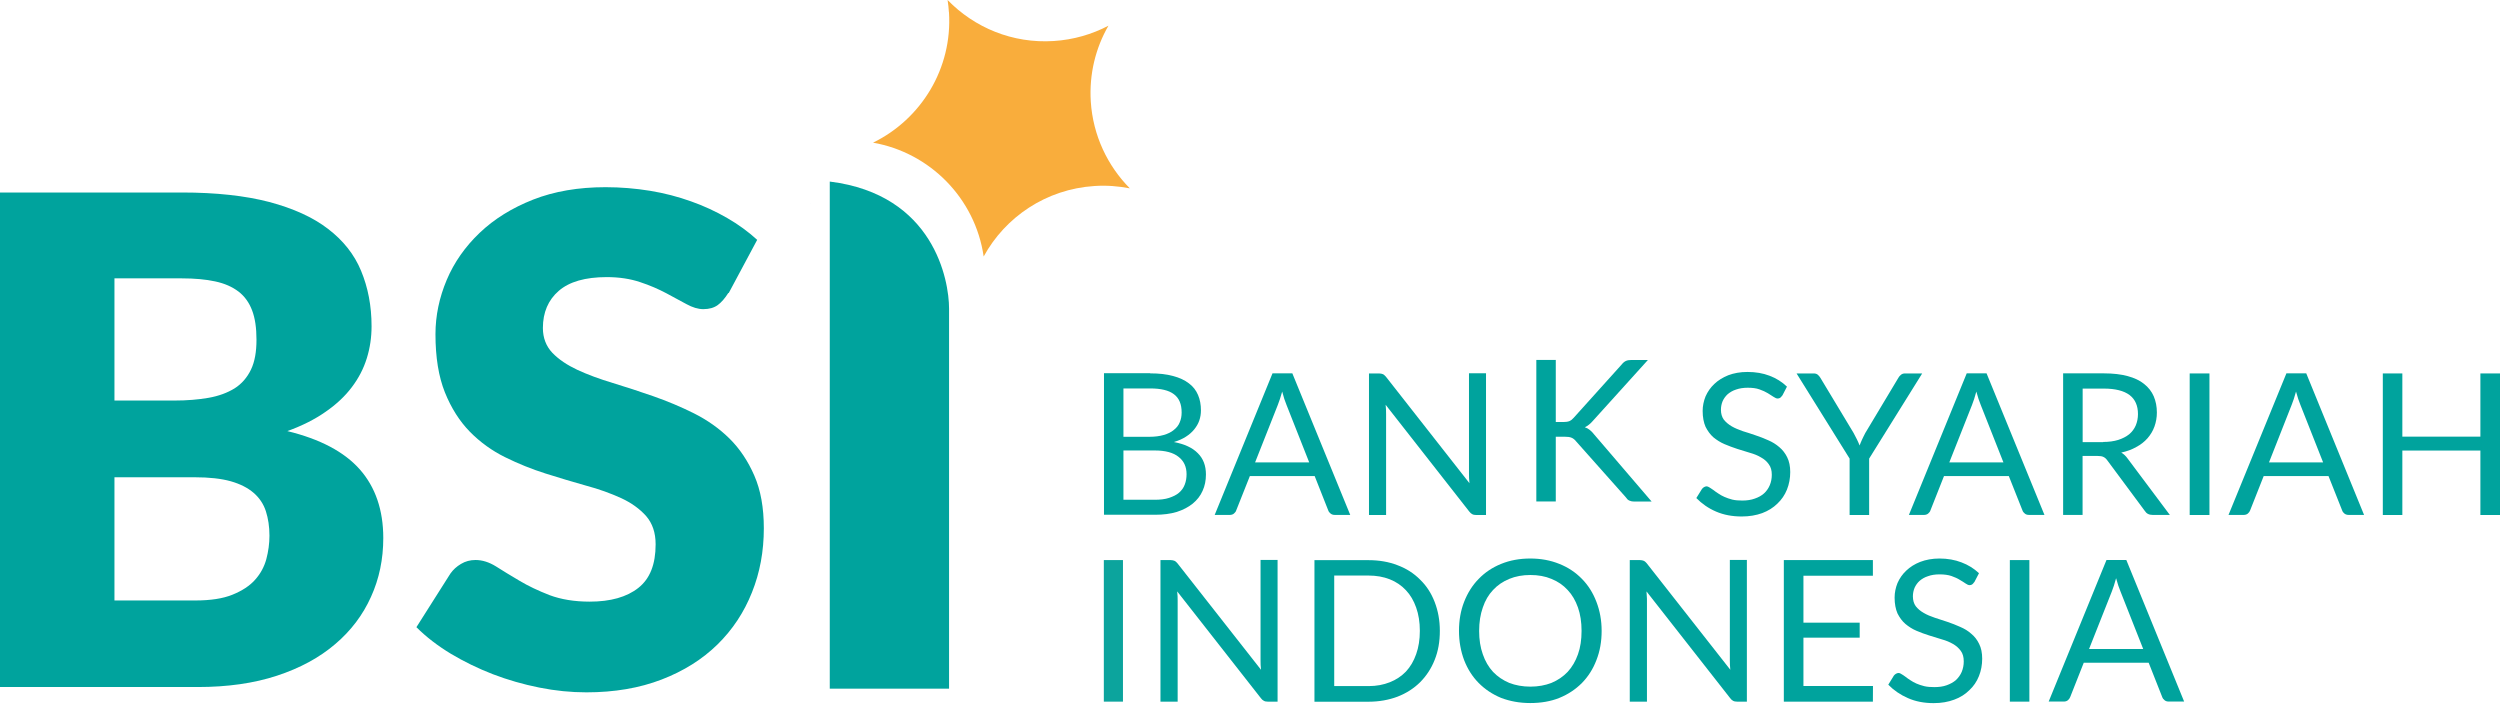
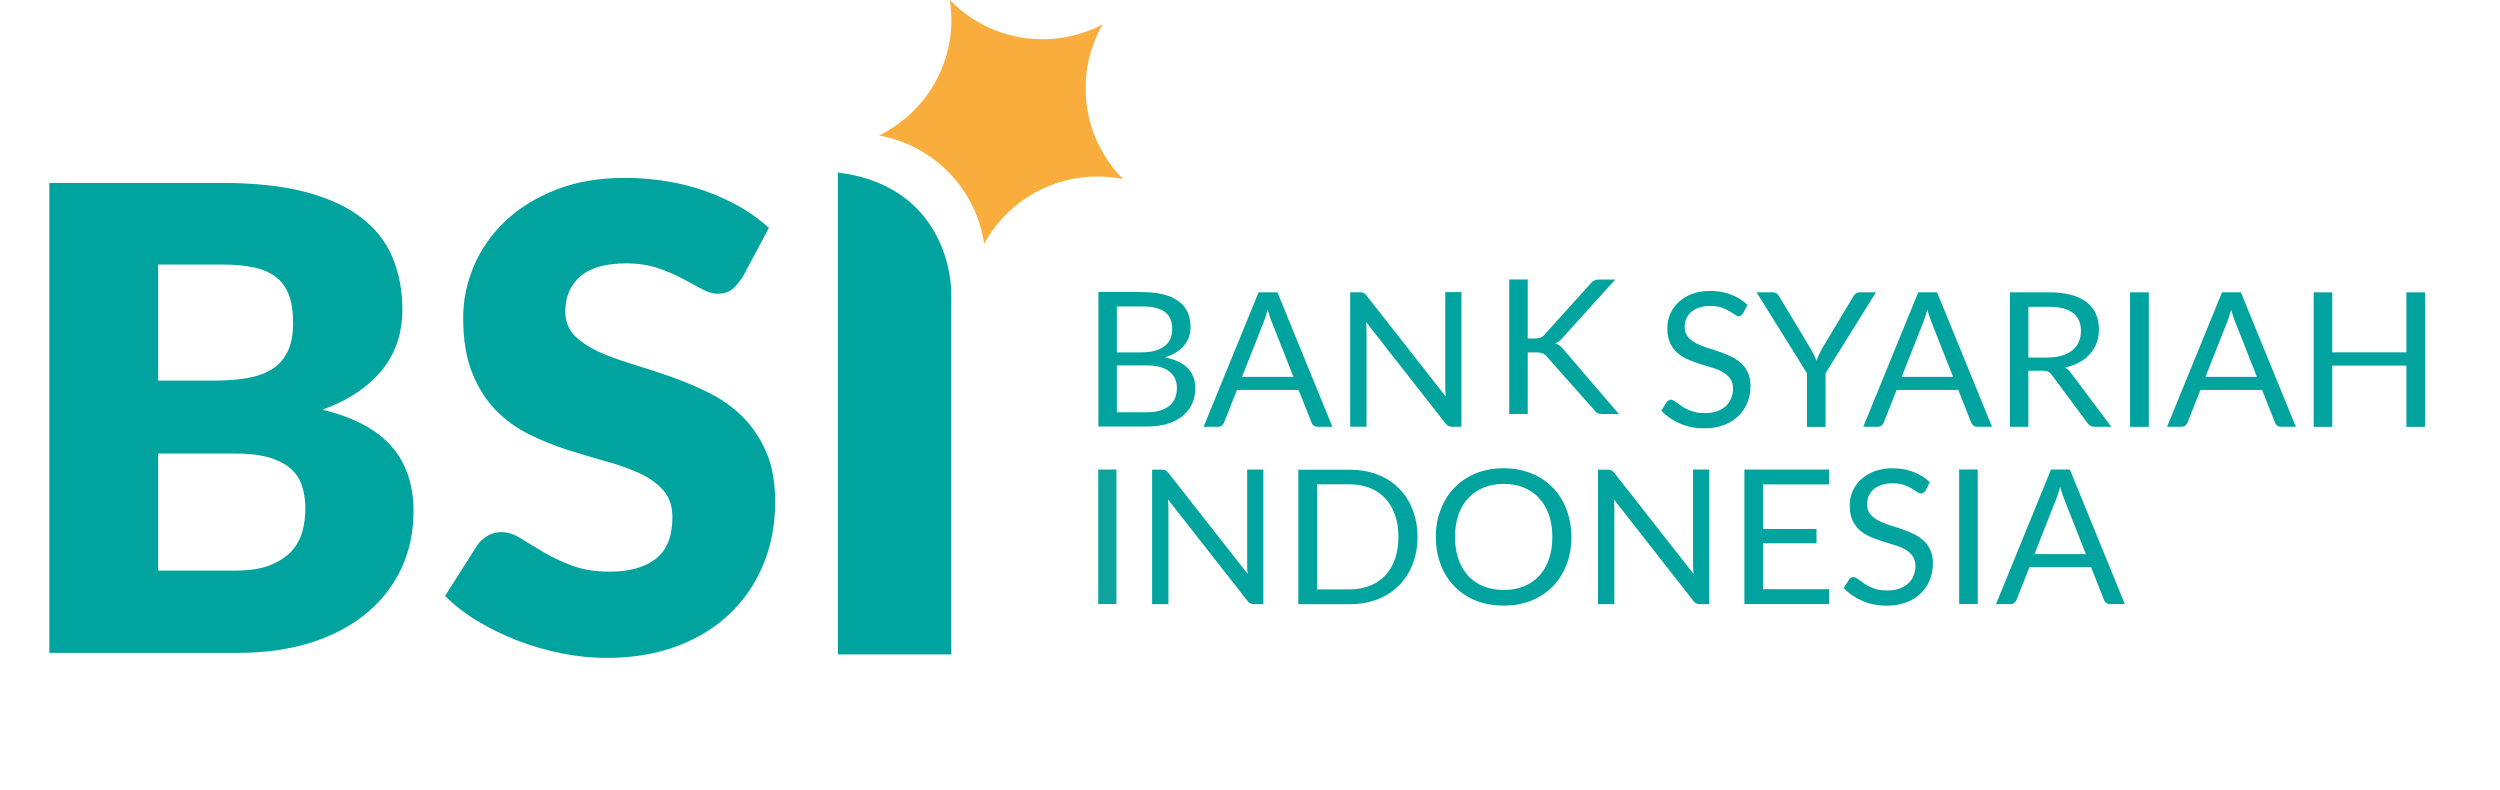
- <svg xmlns="http://www.w3.org/2000/svg" width="32" height="9" viewBox="0 0 32 9" fill="none">
-   <path d="M10.379 2.598H10.368V2.599C10.371 2.599 10.374 2.599 10.379 2.598Z" fill="#168F8C" />
-   <path d="M10.621 2.324V8.815H12.148V3.95C12.148 3.587 11.954 2.489 10.621 2.324Z" fill="#00A39D" />
-   <path d="M2.5 7.686C2.694 7.686 2.853 7.662 2.976 7.612C3.099 7.562 3.196 7.499 3.265 7.421C3.335 7.343 3.382 7.255 3.409 7.157C3.435 7.058 3.449 6.958 3.449 6.857C3.449 6.74 3.433 6.637 3.403 6.543C3.373 6.451 3.32 6.372 3.247 6.309C3.173 6.245 3.076 6.195 2.953 6.16C2.832 6.126 2.677 6.109 2.493 6.109H1.465V7.686H2.5ZM1.465 3.563V5.127H2.23C2.392 5.127 2.539 5.115 2.67 5.092C2.8 5.069 2.91 5.028 3.003 4.971C3.094 4.913 3.163 4.833 3.212 4.732C3.261 4.63 3.283 4.503 3.283 4.349C3.283 4.197 3.265 4.073 3.227 3.973C3.189 3.873 3.132 3.793 3.053 3.732C2.974 3.672 2.876 3.628 2.754 3.602C2.635 3.576 2.491 3.563 2.326 3.563H1.464H1.465ZM2.327 2.464C2.765 2.464 3.138 2.505 3.445 2.585C3.753 2.667 4.004 2.78 4.198 2.929C4.392 3.077 4.535 3.256 4.622 3.467C4.71 3.679 4.756 3.915 4.756 4.176C4.756 4.318 4.736 4.454 4.695 4.586C4.654 4.718 4.591 4.84 4.504 4.955C4.418 5.07 4.306 5.175 4.169 5.27C4.033 5.366 3.869 5.449 3.678 5.518C4.097 5.62 4.406 5.783 4.606 6.009C4.805 6.235 4.906 6.528 4.906 6.887C4.906 7.157 4.854 7.408 4.749 7.639C4.645 7.871 4.492 8.074 4.29 8.245C4.089 8.417 3.84 8.552 3.545 8.649C3.25 8.746 2.912 8.794 2.531 8.794H0V2.464H2.332H2.327Z" fill="#00A39D" />
-   <path d="M9.323 3.749C9.279 3.819 9.234 3.87 9.187 3.905C9.138 3.94 9.078 3.957 9.002 3.957C8.935 3.957 8.864 3.935 8.787 3.893C8.709 3.851 8.623 3.804 8.526 3.752C8.429 3.701 8.319 3.652 8.193 3.611C8.069 3.569 7.926 3.547 7.767 3.547C7.491 3.547 7.287 3.606 7.152 3.723C7.017 3.84 6.949 3.999 6.949 4.198C6.949 4.325 6.99 4.431 7.07 4.516C7.152 4.601 7.258 4.672 7.39 4.734C7.522 4.795 7.673 4.851 7.843 4.902C8.013 4.954 8.186 5.01 8.363 5.072C8.54 5.134 8.713 5.206 8.883 5.291C9.052 5.376 9.204 5.482 9.336 5.612C9.468 5.742 9.574 5.901 9.655 6.087C9.737 6.274 9.777 6.499 9.777 6.763C9.777 7.055 9.727 7.329 9.625 7.583C9.524 7.837 9.377 8.06 9.183 8.25C8.99 8.439 8.752 8.589 8.469 8.698C8.186 8.807 7.865 8.862 7.506 8.862C7.309 8.862 7.107 8.842 6.903 8.801C6.698 8.76 6.5 8.703 6.309 8.63C6.118 8.556 5.938 8.468 5.769 8.367C5.601 8.265 5.454 8.152 5.33 8.028L5.765 7.342C5.8 7.292 5.845 7.251 5.901 7.218C5.957 7.184 6.02 7.168 6.086 7.168C6.173 7.168 6.26 7.195 6.35 7.251C6.437 7.306 6.537 7.368 6.65 7.434C6.762 7.501 6.889 7.561 7.035 7.618C7.18 7.672 7.351 7.701 7.548 7.701C7.815 7.701 8.023 7.642 8.171 7.525C8.32 7.407 8.392 7.223 8.392 6.967C8.392 6.818 8.351 6.699 8.271 6.606C8.189 6.514 8.083 6.437 7.951 6.376C7.819 6.316 7.67 6.261 7.501 6.216C7.333 6.169 7.161 6.117 6.983 6.061C6.806 6.005 6.633 5.935 6.465 5.852C6.297 5.769 6.147 5.661 6.015 5.527C5.883 5.392 5.776 5.224 5.695 5.023C5.614 4.821 5.574 4.573 5.574 4.278C5.574 4.04 5.623 3.809 5.718 3.583C5.813 3.358 5.955 3.156 6.141 2.979C6.327 2.802 6.555 2.661 6.824 2.555C7.094 2.449 7.403 2.396 7.751 2.396C7.945 2.396 8.135 2.412 8.32 2.442C8.504 2.472 8.679 2.518 8.844 2.577C9.009 2.635 9.163 2.707 9.307 2.79C9.451 2.873 9.578 2.966 9.692 3.07L9.327 3.752L9.323 3.749Z" fill="#00A39D" />
-   <path d="M12.146 0.157C12.143 0.104 12.137 0.051 12.129 0C12.472 0.353 12.959 0.559 13.488 0.525C13.741 0.509 13.978 0.439 14.188 0.329C14.024 0.613 13.94 0.948 13.962 1.3C13.99 1.736 14.178 2.124 14.462 2.411C14.317 2.383 14.164 2.37 14.008 2.381C13.39 2.421 12.867 2.778 12.591 3.283C12.482 2.536 11.902 1.954 11.175 1.826C11.789 1.526 12.193 0.878 12.147 0.156L12.146 0.157Z" fill="#F9AD3C" />
-   <path d="M14.78 6.397C14.851 6.397 14.913 6.39 14.964 6.373C15.015 6.356 15.059 6.335 15.091 6.307C15.125 6.278 15.15 6.243 15.165 6.202C15.181 6.161 15.188 6.117 15.188 6.069C15.188 5.975 15.154 5.901 15.086 5.848C15.018 5.793 14.916 5.766 14.78 5.766H14.38V6.397H14.78ZM14.38 4.973V5.591H14.711C14.782 5.591 14.842 5.583 14.895 5.568C14.947 5.553 14.991 5.532 15.024 5.504C15.059 5.477 15.085 5.445 15.1 5.407C15.117 5.368 15.125 5.327 15.125 5.28C15.125 5.173 15.093 5.096 15.026 5.046C14.961 4.996 14.859 4.972 14.722 4.972H14.38V4.973H14.38ZM14.721 4.779C14.836 4.779 14.933 4.79 15.015 4.813C15.097 4.834 15.165 4.866 15.218 4.907C15.272 4.947 15.31 4.997 15.335 5.056C15.36 5.114 15.372 5.18 15.372 5.253C15.372 5.298 15.365 5.341 15.351 5.382C15.337 5.423 15.315 5.46 15.287 5.495C15.259 5.53 15.222 5.563 15.179 5.59C15.136 5.618 15.085 5.64 15.026 5.658C15.162 5.684 15.264 5.731 15.332 5.801C15.402 5.87 15.436 5.961 15.436 6.073C15.436 6.15 15.422 6.22 15.393 6.283C15.365 6.347 15.322 6.401 15.266 6.447C15.21 6.492 15.142 6.527 15.062 6.553C14.981 6.577 14.889 6.589 14.785 6.589H14.131V4.777H14.722V4.779H14.721Z" fill="#00A39D" />
-   <path d="M16.758 5.919L16.467 5.182C16.458 5.161 16.45 5.135 16.439 5.106C16.43 5.077 16.421 5.045 16.412 5.012C16.393 5.08 16.374 5.138 16.356 5.183L16.065 5.919H16.756H16.758ZM17.279 6.591H17.086C17.063 6.591 17.046 6.585 17.032 6.574C17.018 6.563 17.007 6.55 17.001 6.532L16.828 6.094H15.998L15.824 6.532C15.82 6.547 15.809 6.561 15.795 6.573C15.781 6.585 15.763 6.591 15.741 6.591H15.548L16.288 4.779H16.542L17.283 6.591H17.279V6.591Z" fill="#00A39D" />
-   <path d="M19.021 4.78V6.592H18.895C18.875 6.592 18.858 6.589 18.844 6.581C18.832 6.575 18.818 6.563 18.806 6.547L17.736 5.181C17.737 5.202 17.739 5.223 17.741 5.243C17.742 5.263 17.742 5.283 17.742 5.301V6.592H17.523V4.78H17.652C17.663 4.78 17.672 4.782 17.68 4.783C17.688 4.785 17.694 4.786 17.7 4.789C17.707 4.792 17.713 4.795 17.719 4.801C17.725 4.806 17.731 4.813 17.739 4.821L18.809 6.185C18.807 6.162 18.806 6.142 18.804 6.121C18.803 6.1 18.803 6.08 18.803 6.062V4.778H19.022L19.021 4.78Z" fill="#00A39D" />
-   <path d="M19.916 5.402H20.01C20.042 5.402 20.069 5.398 20.089 5.39C20.109 5.381 20.127 5.367 20.143 5.348L20.758 4.665C20.775 4.643 20.794 4.628 20.812 4.62C20.831 4.611 20.854 4.608 20.881 4.608H21.093L20.388 5.388C20.371 5.407 20.354 5.425 20.337 5.437C20.322 5.449 20.305 5.46 20.286 5.469C20.31 5.477 20.331 5.488 20.35 5.504C20.368 5.518 20.387 5.537 20.405 5.561L21.141 6.42H20.925C20.908 6.42 20.894 6.418 20.881 6.416C20.871 6.413 20.86 6.41 20.852 6.406C20.843 6.401 20.835 6.395 20.829 6.389C20.823 6.383 20.817 6.375 20.811 6.366L20.172 5.647C20.155 5.626 20.136 5.611 20.116 5.603C20.096 5.594 20.067 5.59 20.027 5.59H19.914V6.419H19.665V4.607H19.914V5.402H19.916Z" fill="#00A39D" />
-   <path d="M22.812 5.063C22.804 5.075 22.795 5.086 22.786 5.092C22.776 5.098 22.766 5.101 22.753 5.101C22.739 5.101 22.721 5.093 22.702 5.08C22.682 5.066 22.657 5.05 22.628 5.033C22.599 5.015 22.563 4.999 22.521 4.984C22.48 4.969 22.43 4.963 22.37 4.963C22.314 4.963 22.265 4.971 22.222 4.986C22.18 4.999 22.144 5.021 22.115 5.045C22.087 5.071 22.066 5.099 22.05 5.134C22.036 5.168 22.028 5.204 22.028 5.245C22.028 5.295 22.04 5.337 22.065 5.372C22.092 5.405 22.124 5.432 22.166 5.457C22.207 5.481 22.255 5.5 22.308 5.519C22.362 5.535 22.416 5.553 22.471 5.572C22.526 5.59 22.58 5.611 22.633 5.635C22.687 5.658 22.733 5.687 22.775 5.723C22.817 5.758 22.851 5.802 22.876 5.853C22.902 5.905 22.915 5.968 22.915 6.042C22.915 6.121 22.901 6.197 22.873 6.267C22.845 6.336 22.805 6.395 22.75 6.447C22.698 6.498 22.633 6.539 22.556 6.568C22.478 6.596 22.392 6.611 22.293 6.611C22.172 6.611 22.062 6.59 21.965 6.548C21.867 6.506 21.782 6.446 21.713 6.375L21.785 6.259C21.792 6.25 21.801 6.242 21.81 6.236C21.821 6.23 21.832 6.225 21.844 6.225C21.855 6.225 21.867 6.23 21.881 6.239C21.895 6.248 21.912 6.258 21.931 6.272C21.949 6.286 21.969 6.301 21.993 6.316C22.016 6.333 22.042 6.346 22.072 6.36C22.101 6.374 22.135 6.384 22.174 6.395C22.212 6.404 22.254 6.407 22.302 6.407C22.361 6.407 22.415 6.399 22.461 6.382C22.508 6.366 22.546 6.345 22.579 6.316C22.611 6.287 22.636 6.251 22.653 6.211C22.67 6.171 22.679 6.125 22.679 6.077C22.679 6.022 22.667 5.977 22.64 5.942C22.616 5.907 22.582 5.877 22.541 5.855C22.5 5.83 22.453 5.811 22.399 5.796C22.345 5.779 22.291 5.762 22.237 5.746C22.181 5.727 22.127 5.708 22.074 5.685C22.02 5.662 21.974 5.632 21.932 5.598C21.89 5.561 21.858 5.516 21.831 5.463C21.807 5.408 21.794 5.34 21.794 5.26C21.794 5.196 21.807 5.134 21.831 5.074C21.858 5.013 21.895 4.96 21.943 4.915C21.992 4.868 22.051 4.832 22.122 4.803C22.193 4.776 22.275 4.761 22.368 4.761C22.472 4.761 22.566 4.777 22.649 4.809C22.735 4.841 22.81 4.888 22.873 4.949L22.813 5.065L22.812 5.063Z" fill="#00A39D" />
-   <path d="M23.925 5.87V6.592H23.675V5.87L22.996 4.78H23.216C23.237 4.78 23.256 4.786 23.268 4.797C23.28 4.808 23.293 4.821 23.302 4.838L23.726 5.542C23.741 5.572 23.755 5.599 23.769 5.625C23.781 5.651 23.794 5.677 23.803 5.702C23.812 5.677 23.823 5.651 23.835 5.625C23.848 5.599 23.86 5.571 23.876 5.542L24.298 4.838C24.305 4.824 24.316 4.811 24.33 4.799C24.344 4.787 24.361 4.78 24.383 4.78H24.604L23.925 5.87Z" fill="#00A39D" />
-   <path d="M25.644 5.919L25.353 5.182C25.344 5.161 25.336 5.135 25.325 5.106C25.316 5.077 25.307 5.045 25.297 5.012C25.279 5.08 25.26 5.138 25.242 5.183L24.951 5.919H25.642H25.644ZM26.165 6.591H25.972C25.948 6.591 25.931 6.585 25.918 6.574C25.904 6.563 25.893 6.55 25.887 6.532L25.713 6.094H24.883L24.71 6.532C24.706 6.547 24.695 6.561 24.681 6.573C24.667 6.585 24.648 6.591 24.627 6.591H24.434L25.174 4.779H25.428L26.169 6.591H26.165V6.591Z" fill="#00A39D" />
-   <path d="M26.922 5.657C26.994 5.657 27.058 5.648 27.113 5.631C27.169 5.613 27.215 5.589 27.253 5.559C27.291 5.527 27.319 5.489 27.338 5.445C27.356 5.401 27.366 5.353 27.366 5.3C27.366 5.192 27.33 5.111 27.258 5.056C27.185 5.002 27.076 4.974 26.931 4.974H26.658V5.659H26.921L26.922 5.657ZM27.777 6.591H27.554C27.507 6.591 27.475 6.574 27.453 6.539L26.973 5.892C26.959 5.872 26.942 5.857 26.924 5.849C26.907 5.84 26.883 5.836 26.847 5.836H26.657V6.591H26.408V4.779H26.931C27.048 4.779 27.149 4.791 27.234 4.814C27.319 4.837 27.39 4.87 27.444 4.914C27.5 4.958 27.541 5.011 27.568 5.073C27.594 5.135 27.608 5.203 27.608 5.28C27.608 5.344 27.597 5.404 27.577 5.46C27.557 5.516 27.526 5.566 27.488 5.61C27.449 5.654 27.401 5.692 27.344 5.722C27.288 5.754 27.225 5.777 27.152 5.793C27.184 5.812 27.211 5.837 27.234 5.87L27.773 6.59L27.777 6.591Z" fill="#00A39D" />
-   <path d="M28.281 6.592H28.028V4.78H28.281V6.592Z" fill="#00A39D" />
-   <path d="M29.736 5.919L29.445 5.182C29.436 5.161 29.428 5.135 29.417 5.106C29.408 5.077 29.398 5.045 29.389 5.012C29.37 5.08 29.352 5.138 29.333 5.183L29.043 5.919H29.734H29.736ZM30.257 6.591H30.063C30.042 6.591 30.023 6.585 30.009 6.574C29.995 6.563 29.985 6.55 29.979 6.532L29.805 6.094H28.975L28.802 6.532C28.797 6.547 28.787 6.561 28.773 6.573C28.759 6.585 28.74 6.591 28.719 6.591H28.525L29.266 4.779H29.52L30.26 6.591H30.257V6.591Z" fill="#00A39D" />
-   <path d="M32 4.78V6.592H31.749V5.767H30.75V6.592H30.5V4.78H30.75V5.589H31.749V4.78H32Z" fill="#00A39D" />
-   <path d="M14.374 8.981H14.129V7.169H14.374V8.981Z" fill="#0CA49D" />
-   <path d="M16.353 7.169V8.981H16.227C16.207 8.981 16.19 8.978 16.177 8.97C16.164 8.964 16.15 8.952 16.138 8.935L15.068 7.57C15.069 7.591 15.071 7.612 15.073 7.632C15.074 7.652 15.074 7.671 15.074 7.689V8.981H14.854V7.169H14.984C14.995 7.169 15.004 7.17 15.012 7.172C15.02 7.174 15.026 7.175 15.032 7.178C15.039 7.181 15.045 7.184 15.051 7.19C15.057 7.194 15.063 7.202 15.071 7.21L16.141 8.573C16.139 8.552 16.138 8.531 16.136 8.51C16.135 8.489 16.135 8.469 16.135 8.451V7.167H16.354L16.353 7.169Z" fill="#00A39D" />
-   <path d="M18.43 8.075C18.43 8.212 18.409 8.334 18.364 8.446C18.32 8.558 18.257 8.652 18.178 8.732C18.098 8.811 18.002 8.873 17.889 8.917C17.778 8.959 17.652 8.982 17.517 8.982H16.825V7.17H17.517C17.652 7.17 17.776 7.191 17.889 7.235C18.002 7.277 18.098 7.339 18.178 7.42C18.259 7.498 18.321 7.594 18.364 7.706C18.407 7.818 18.43 7.94 18.43 8.076V8.075ZM18.174 8.075C18.174 7.963 18.158 7.865 18.127 7.777C18.096 7.689 18.053 7.615 17.996 7.555C17.939 7.494 17.87 7.447 17.789 7.415C17.708 7.383 17.617 7.367 17.518 7.367H17.078V8.782H17.518C17.619 8.782 17.708 8.765 17.789 8.733C17.869 8.702 17.939 8.655 17.996 8.596C18.053 8.535 18.096 8.461 18.127 8.373C18.158 8.286 18.174 8.186 18.174 8.075Z" fill="#00A39D" />
-   <path d="M20.501 8.076C20.501 8.212 20.479 8.336 20.434 8.45C20.391 8.563 20.329 8.66 20.249 8.742C20.168 8.823 20.073 8.887 19.96 8.933C19.849 8.978 19.723 8.999 19.587 8.999C19.451 8.999 19.327 8.976 19.214 8.933C19.103 8.887 19.007 8.823 18.927 8.742C18.846 8.66 18.785 8.563 18.741 8.45C18.698 8.336 18.675 8.21 18.675 8.076C18.675 7.939 18.697 7.815 18.741 7.703C18.785 7.59 18.847 7.491 18.927 7.41C19.007 7.327 19.103 7.263 19.214 7.218C19.326 7.172 19.451 7.149 19.587 7.149C19.723 7.149 19.847 7.172 19.96 7.218C20.073 7.263 20.168 7.327 20.249 7.41C20.329 7.491 20.391 7.59 20.434 7.703C20.478 7.817 20.501 7.941 20.501 8.076ZM20.244 8.076C20.244 7.964 20.229 7.865 20.198 7.776C20.167 7.688 20.123 7.612 20.066 7.552C20.009 7.49 19.941 7.443 19.859 7.41C19.779 7.376 19.688 7.36 19.589 7.36C19.49 7.36 19.4 7.376 19.318 7.41C19.238 7.443 19.168 7.49 19.111 7.552C19.054 7.612 19.01 7.686 18.98 7.776C18.949 7.864 18.933 7.963 18.933 8.076C18.933 8.186 18.948 8.286 18.98 8.375C19.01 8.463 19.054 8.538 19.111 8.6C19.168 8.66 19.238 8.707 19.318 8.741C19.398 8.772 19.49 8.789 19.589 8.789C19.689 8.789 19.779 8.772 19.859 8.741C19.94 8.707 20.009 8.66 20.066 8.6C20.123 8.538 20.167 8.463 20.198 8.375C20.229 8.288 20.244 8.188 20.244 8.076Z" fill="#00A39D" />
-   <path d="M22.36 7.169V8.981H22.234C22.214 8.981 22.197 8.978 22.183 8.97C22.171 8.964 22.157 8.952 22.145 8.935L21.075 7.57C21.076 7.591 21.078 7.612 21.079 7.632C21.081 7.652 21.081 7.671 21.081 7.689V8.981H20.861V7.169H20.991C21.002 7.169 21.011 7.17 21.019 7.172C21.027 7.174 21.033 7.175 21.039 7.178C21.045 7.181 21.052 7.184 21.058 7.19C21.064 7.194 21.07 7.202 21.078 7.21L22.148 8.573C22.146 8.552 22.145 8.531 22.143 8.51C22.142 8.489 22.142 8.469 22.142 8.451V7.167H22.361L22.36 7.169Z" fill="#00A39D" />
-   <path d="M23.974 8.781L23.973 8.981H22.833V7.169H23.973V7.369H23.084V7.97H23.804V8.162H23.084V8.781H23.974Z" fill="#00A39D" />
-   <path d="M25.269 7.452C25.261 7.464 25.252 7.475 25.243 7.481C25.233 7.487 25.223 7.49 25.21 7.49C25.197 7.49 25.178 7.482 25.16 7.469C25.139 7.455 25.114 7.438 25.085 7.422C25.056 7.403 25.02 7.388 24.979 7.373C24.937 7.359 24.887 7.352 24.827 7.352C24.771 7.352 24.722 7.359 24.679 7.375C24.637 7.388 24.601 7.409 24.572 7.434C24.544 7.459 24.523 7.488 24.507 7.523C24.493 7.556 24.485 7.594 24.485 7.633C24.485 7.683 24.497 7.726 24.522 7.76C24.549 7.794 24.581 7.821 24.623 7.845C24.665 7.87 24.712 7.889 24.765 7.907C24.819 7.924 24.873 7.942 24.927 7.96C24.983 7.979 25.037 8 25.09 8.024C25.144 8.047 25.191 8.075 25.232 8.112C25.274 8.146 25.308 8.19 25.333 8.242C25.359 8.293 25.372 8.357 25.372 8.431C25.372 8.51 25.358 8.586 25.33 8.655C25.302 8.725 25.262 8.784 25.207 8.835C25.155 8.887 25.09 8.928 25.013 8.956C24.935 8.985 24.849 9 24.75 9C24.629 9 24.519 8.979 24.422 8.936C24.325 8.894 24.239 8.835 24.17 8.764L24.242 8.647C24.249 8.638 24.258 8.631 24.267 8.625C24.278 8.619 24.289 8.614 24.301 8.614C24.312 8.614 24.325 8.618 24.338 8.628C24.354 8.637 24.369 8.647 24.388 8.661C24.406 8.675 24.426 8.69 24.45 8.705C24.473 8.721 24.499 8.735 24.529 8.749C24.558 8.762 24.592 8.773 24.631 8.783C24.669 8.792 24.711 8.795 24.759 8.795C24.818 8.795 24.872 8.788 24.918 8.771C24.965 8.754 25.003 8.733 25.036 8.705C25.068 8.674 25.093 8.64 25.11 8.6C25.127 8.559 25.136 8.514 25.136 8.466C25.136 8.411 25.124 8.366 25.098 8.331C25.073 8.296 25.039 8.266 24.999 8.243C24.957 8.219 24.911 8.199 24.856 8.184C24.802 8.168 24.748 8.151 24.694 8.134C24.638 8.116 24.584 8.097 24.531 8.074C24.477 8.051 24.431 8.021 24.389 7.986C24.347 7.95 24.315 7.905 24.288 7.852C24.264 7.797 24.251 7.729 24.251 7.649C24.251 7.585 24.264 7.523 24.288 7.463C24.315 7.402 24.352 7.349 24.4 7.304C24.449 7.257 24.508 7.22 24.579 7.192C24.65 7.165 24.732 7.149 24.825 7.149C24.929 7.149 25.023 7.166 25.106 7.198C25.192 7.23 25.267 7.277 25.331 7.337L25.27 7.454L25.269 7.452Z" fill="#00A39D" />
-   <path d="M25.976 8.981H25.726V7.169H25.976V8.981Z" fill="#00A39D" />
-   <path d="M27.433 8.307L27.142 7.57C27.133 7.548 27.125 7.523 27.114 7.495C27.105 7.466 27.096 7.434 27.086 7.401C27.068 7.469 27.049 7.526 27.031 7.572L26.74 8.307H27.431H27.433ZM27.954 8.98H27.761C27.737 8.98 27.72 8.974 27.707 8.963C27.693 8.952 27.682 8.939 27.676 8.921L27.503 8.483H26.672L26.499 8.921C26.494 8.936 26.484 8.949 26.47 8.962C26.456 8.974 26.438 8.98 26.416 8.98H26.223L26.963 7.168H27.217L27.957 8.98H27.954V8.98Z" fill="#00A39D" />
+ <svg xmlns="http://www.w3.org/2000/svg" width="76" height="24" viewBox="0 0 76 24" fill="none">
+   <path d="M24.924 5.86H24.9V5.864C24.907 5.864 24.914 5.864 24.924 5.86Z" fill="#168F8C" />
+   <path d="M25.471 5.244V19.893H28.918V8.913C28.918 8.094 28.48 5.617 25.471 5.244Z" fill="#00A39D" />
+   <path d="M7.142 17.347C7.58 17.347 7.939 17.292 8.216 17.179C8.493 17.067 8.712 16.923 8.869 16.749C9.027 16.571 9.133 16.373 9.194 16.151C9.252 15.929 9.283 15.704 9.283 15.475C9.283 15.211 9.249 14.979 9.18 14.767C9.112 14.559 8.992 14.381 8.828 14.238C8.661 14.094 8.441 13.982 8.165 13.903C7.891 13.825 7.543 13.787 7.125 13.787H4.807V17.347H7.142ZM4.807 8.041V11.57H6.533C6.899 11.57 7.231 11.543 7.525 11.492C7.819 11.44 8.068 11.348 8.277 11.218C8.482 11.089 8.639 10.907 8.749 10.678C8.859 10.449 8.91 10.162 8.91 9.814C8.91 9.472 8.869 9.192 8.783 8.967C8.698 8.741 8.568 8.56 8.39 8.424C8.212 8.287 7.99 8.188 7.716 8.13C7.446 8.071 7.122 8.041 6.749 8.041H4.804H4.807ZM6.752 5.561C7.741 5.561 8.582 5.653 9.275 5.834C9.97 6.018 10.537 6.274 10.975 6.609C11.412 6.944 11.734 7.347 11.932 7.825C12.13 8.303 12.233 8.836 12.233 9.424C12.233 9.745 12.189 10.052 12.096 10.35C12.004 10.647 11.86 10.924 11.665 11.184C11.47 11.443 11.217 11.679 10.91 11.894C10.602 12.109 10.232 12.298 9.802 12.454C10.745 12.683 11.443 13.052 11.894 13.561C12.345 14.071 12.571 14.733 12.571 15.543C12.571 16.151 12.455 16.718 12.219 17.241C11.983 17.764 11.638 18.221 11.183 18.607C10.728 18.997 10.167 19.301 9.501 19.52C8.834 19.738 8.071 19.848 7.213 19.848H1.5V5.561H6.762H6.752Z" fill="#00A39D" />
+   <path d="M22.542 8.461C22.443 8.618 22.341 8.734 22.235 8.813C22.125 8.891 21.988 8.929 21.817 8.929C21.667 8.929 21.506 8.881 21.332 8.785C21.157 8.69 20.962 8.584 20.743 8.467C20.525 8.351 20.275 8.242 19.991 8.149C19.711 8.054 19.39 8.006 19.03 8.006C18.408 8.006 17.947 8.139 17.642 8.402C17.338 8.665 17.184 9.024 17.184 9.475C17.184 9.762 17.277 10.001 17.458 10.192C17.642 10.383 17.882 10.544 18.18 10.684C18.477 10.82 18.819 10.947 19.202 11.063C19.585 11.179 19.975 11.306 20.375 11.446C20.775 11.586 21.165 11.75 21.548 11.941C21.931 12.132 22.273 12.371 22.57 12.665C22.868 12.959 23.107 13.318 23.292 13.738C23.476 14.159 23.565 14.668 23.565 15.262C23.565 15.921 23.453 16.54 23.224 17.113C22.994 17.687 22.663 18.189 22.225 18.619C21.791 19.046 21.254 19.385 20.615 19.63C19.976 19.876 19.25 20 18.44 20C17.996 20 17.541 19.956 17.079 19.863C16.617 19.771 16.17 19.641 15.739 19.477C15.308 19.309 14.901 19.111 14.522 18.883C14.142 18.654 13.81 18.397 13.53 18.117L14.512 16.57C14.59 16.457 14.693 16.365 14.819 16.289C14.946 16.214 15.086 16.177 15.237 16.177C15.432 16.177 15.63 16.238 15.831 16.365C16.029 16.488 16.255 16.628 16.509 16.778C16.761 16.928 17.049 17.065 17.377 17.191C17.706 17.314 18.092 17.379 18.537 17.379C19.138 17.379 19.607 17.246 19.942 16.983C20.277 16.716 20.441 16.3 20.441 15.722C20.441 15.387 20.348 15.117 20.168 14.909C19.983 14.7 19.744 14.526 19.446 14.39C19.148 14.253 18.81 14.13 18.43 14.027C18.051 13.921 17.661 13.805 17.261 13.679C16.861 13.552 16.471 13.395 16.092 13.207C15.712 13.019 15.374 12.777 15.076 12.473C14.779 12.169 14.536 11.79 14.355 11.335C14.17 10.88 14.081 10.32 14.081 9.655C14.081 9.118 14.191 8.596 14.406 8.086C14.621 7.578 14.94 7.123 15.36 6.723C15.781 6.323 16.294 6.006 16.902 5.767C17.511 5.528 18.208 5.408 18.995 5.408C19.433 5.408 19.86 5.442 20.277 5.511C20.694 5.579 21.087 5.681 21.46 5.815C21.832 5.948 22.181 6.108 22.506 6.296C22.831 6.484 23.118 6.693 23.375 6.928L22.551 8.469L22.542 8.461Z" fill="#00A39D" />
+   <path d="M28.912 0.355C28.904 0.236 28.891 0.116 28.874 0C29.647 0.796 30.748 1.261 31.941 1.185C32.512 1.148 33.046 0.99 33.521 0.741C33.151 1.384 32.96 2.139 33.011 2.935C33.073 3.919 33.497 4.793 34.14 5.442C33.811 5.378 33.466 5.35 33.114 5.374C31.719 5.463 30.54 6.269 29.917 7.41C29.671 5.723 28.361 4.411 26.72 4.12C28.105 3.444 29.018 1.982 28.915 0.352L28.912 0.355Z" fill="#F9AD3C" />
+   <path d="M34.856 12.533C35.017 12.533 35.156 12.516 35.272 12.478C35.387 12.441 35.485 12.393 35.558 12.328C35.634 12.264 35.69 12.185 35.725 12.093C35.76 12 35.778 11.901 35.778 11.792C35.778 11.58 35.701 11.413 35.547 11.293C35.393 11.17 35.163 11.109 34.856 11.109H33.953V12.533H34.856ZM33.953 9.319V10.712H34.7C34.86 10.712 34.996 10.695 35.115 10.661C35.234 10.627 35.331 10.579 35.408 10.518C35.485 10.456 35.544 10.384 35.579 10.299C35.617 10.21 35.635 10.118 35.635 10.012C35.635 9.77 35.562 9.595 35.412 9.483C35.265 9.37 35.035 9.316 34.724 9.316H33.953V9.319H33.953ZM34.724 8.881C34.982 8.881 35.202 8.905 35.387 8.956C35.572 9.004 35.725 9.076 35.844 9.168C35.966 9.261 36.053 9.373 36.109 9.506C36.165 9.636 36.193 9.787 36.193 9.95C36.193 10.053 36.175 10.148 36.144 10.241C36.113 10.333 36.064 10.419 36.001 10.497C35.938 10.575 35.854 10.651 35.757 10.712C35.659 10.773 35.544 10.824 35.412 10.866C35.719 10.924 35.949 11.029 36.102 11.187C36.259 11.344 36.336 11.549 36.336 11.801C36.336 11.976 36.305 12.133 36.239 12.276C36.175 12.42 36.078 12.542 35.953 12.645C35.827 12.748 35.673 12.826 35.492 12.884C35.31 12.939 35.101 12.966 34.867 12.966H33.391V8.877H34.724V8.881H34.724Z" fill="#00A39D" />
+   <path d="M39.321 11.457L38.665 9.794C38.643 9.746 38.626 9.688 38.602 9.623C38.58 9.558 38.56 9.486 38.538 9.411C38.497 9.565 38.455 9.695 38.413 9.797L37.757 11.457H39.317H39.321ZM40.496 12.974H40.06C40.008 12.974 39.97 12.961 39.938 12.937C39.907 12.912 39.882 12.882 39.869 12.841L39.478 11.854H37.604L37.214 12.841C37.203 12.875 37.179 12.906 37.148 12.934C37.116 12.961 37.074 12.975 37.026 12.975H36.589L38.261 8.886H38.833L40.505 12.975H40.496V12.974Z" fill="#00A39D" />
+   <path d="M44.428 8.884V12.973H44.145C44.099 12.973 44.061 12.966 44.03 12.949C44.002 12.935 43.97 12.908 43.943 12.871L41.528 9.789C41.532 9.837 41.535 9.884 41.538 9.929C41.542 9.973 41.542 10.018 41.542 10.059V12.973H41.046V8.884H41.339C41.364 8.884 41.385 8.888 41.402 8.891C41.42 8.895 41.434 8.898 41.448 8.905C41.462 8.912 41.475 8.918 41.49 8.932C41.504 8.942 41.517 8.959 41.535 8.976L43.95 12.054C43.946 12.003 43.943 11.959 43.939 11.91C43.936 11.863 43.936 11.818 43.936 11.777V8.88H44.431L44.428 8.884Z" fill="#00A39D" />
+   <path d="M46.447 10.29H46.659C46.732 10.29 46.792 10.28 46.837 10.263C46.883 10.242 46.925 10.211 46.959 10.167L48.348 8.627C48.386 8.576 48.428 8.541 48.47 8.524C48.512 8.504 48.564 8.497 48.627 8.497H49.105L47.513 10.257C47.475 10.301 47.437 10.342 47.398 10.369C47.364 10.396 47.325 10.421 47.283 10.441C47.336 10.458 47.385 10.482 47.427 10.519C47.469 10.55 47.51 10.595 47.552 10.649L49.213 12.586H48.725C48.686 12.586 48.655 12.582 48.627 12.579C48.603 12.572 48.578 12.565 48.561 12.555C48.539 12.544 48.522 12.53 48.508 12.517C48.494 12.503 48.481 12.486 48.466 12.466L47.025 10.843C46.987 10.795 46.945 10.761 46.9 10.744C46.854 10.723 46.788 10.713 46.698 10.713H46.443V12.585H45.881V8.496H46.443V10.29H46.447Z" fill="#00A39D" />
+   <path d="M52.984 9.526C52.966 9.553 52.945 9.577 52.924 9.591C52.903 9.605 52.879 9.612 52.851 9.612C52.82 9.612 52.778 9.595 52.736 9.564C52.691 9.533 52.635 9.496 52.569 9.458C52.503 9.417 52.422 9.383 52.328 9.348C52.233 9.314 52.122 9.301 51.986 9.301C51.86 9.301 51.748 9.318 51.651 9.352C51.557 9.383 51.477 9.43 51.41 9.485C51.347 9.543 51.299 9.608 51.263 9.686C51.232 9.762 51.214 9.844 51.214 9.936C51.214 10.049 51.242 10.145 51.298 10.223C51.358 10.298 51.431 10.36 51.525 10.414C51.619 10.469 51.727 10.513 51.846 10.554C51.968 10.592 52.09 10.633 52.213 10.674C52.338 10.715 52.46 10.763 52.579 10.818C52.701 10.869 52.806 10.934 52.901 11.015C52.995 11.094 53.072 11.193 53.127 11.309C53.187 11.425 53.215 11.569 53.215 11.736C53.215 11.914 53.184 12.085 53.12 12.242C53.057 12.399 52.967 12.532 52.845 12.648C52.726 12.764 52.579 12.857 52.405 12.922C52.23 12.986 52.035 13.021 51.811 13.021C51.539 13.021 51.291 12.973 51.072 12.877C50.852 12.781 50.66 12.648 50.503 12.488L50.667 12.224C50.681 12.204 50.702 12.187 50.723 12.173C50.747 12.16 50.772 12.149 50.799 12.149C50.824 12.149 50.852 12.159 50.883 12.18C50.914 12.2 50.953 12.224 50.995 12.255C51.036 12.286 51.082 12.32 51.134 12.354C51.187 12.392 51.246 12.422 51.312 12.453C51.378 12.483 51.455 12.508 51.543 12.531C51.63 12.552 51.724 12.558 51.832 12.558C51.965 12.558 52.087 12.541 52.192 12.504C52.297 12.466 52.384 12.418 52.457 12.353C52.53 12.289 52.586 12.207 52.624 12.118C52.663 12.025 52.684 11.923 52.684 11.814C52.684 11.691 52.656 11.588 52.596 11.51C52.541 11.432 52.464 11.364 52.373 11.312C52.279 11.258 52.175 11.213 52.052 11.179C51.93 11.142 51.808 11.104 51.685 11.067C51.56 11.025 51.438 10.981 51.319 10.93C51.197 10.879 51.092 10.811 50.997 10.732C50.903 10.65 50.83 10.548 50.77 10.428C50.715 10.305 50.687 10.152 50.687 9.971C50.687 9.827 50.715 9.687 50.77 9.55C50.83 9.414 50.914 9.294 51.022 9.192C51.133 9.086 51.266 9.004 51.426 8.939C51.587 8.878 51.772 8.844 51.981 8.844C52.215 8.844 52.428 8.881 52.617 8.953C52.809 9.025 52.98 9.131 53.122 9.268L52.986 9.531L52.984 9.526Z" fill="#00A39D" />
+   <path d="M55.497 11.346V12.976H54.932V11.346L53.4 8.887H53.896C53.944 8.887 53.986 8.9 54.014 8.924C54.042 8.949 54.07 8.979 54.091 9.017L55.047 10.606C55.081 10.674 55.113 10.735 55.145 10.793C55.172 10.852 55.2 10.909 55.221 10.968C55.242 10.909 55.267 10.852 55.294 10.793C55.322 10.735 55.35 10.67 55.385 10.606L56.337 9.017C56.355 8.986 56.379 8.956 56.411 8.928C56.442 8.901 56.48 8.887 56.529 8.887H57.028L55.497 11.346Z" fill="#00A39D" />
+   <path d="M59.374 11.457L58.718 9.794C58.697 9.746 58.68 9.688 58.655 9.623C58.634 9.558 58.613 9.486 58.592 9.411C58.55 9.565 58.508 9.695 58.467 9.797L57.811 11.457H59.371H59.374ZM60.55 12.974H60.114C60.062 12.974 60.023 12.961 59.992 12.937C59.961 12.912 59.936 12.882 59.922 12.841L59.532 11.854H57.658L57.267 12.841C57.257 12.875 57.233 12.906 57.201 12.934C57.17 12.961 57.128 12.975 57.079 12.975H56.643L58.315 8.886H58.887L60.558 12.975H60.55V12.974Z" fill="#00A39D" />
+   <path d="M62.259 10.867C62.423 10.867 62.566 10.846 62.692 10.808C62.818 10.767 62.922 10.713 63.006 10.645C63.093 10.573 63.156 10.488 63.198 10.389C63.24 10.29 63.261 10.18 63.261 10.06C63.261 9.818 63.181 9.634 63.017 9.511C62.853 9.387 62.609 9.326 62.281 9.326H61.663V10.87H62.257L62.259 10.867ZM64.189 12.974H63.686C63.581 12.974 63.508 12.937 63.459 12.858L62.374 11.396C62.343 11.352 62.305 11.318 62.266 11.301C62.227 11.28 62.172 11.27 62.091 11.27H61.662V12.975H61.101V8.886H62.28C62.545 8.886 62.772 8.913 62.964 8.964C63.155 9.015 63.316 9.091 63.438 9.19C63.564 9.289 63.658 9.408 63.718 9.548C63.777 9.688 63.808 9.842 63.808 10.016C63.808 10.16 63.784 10.297 63.739 10.423C63.693 10.549 63.624 10.662 63.537 10.761C63.449 10.86 63.341 10.945 63.212 11.013C63.086 11.085 62.943 11.136 62.779 11.174C62.852 11.215 62.912 11.273 62.964 11.348L64.182 12.971L64.189 12.974Z" fill="#00A39D" />
+   <path d="M65.324 12.976H64.754V8.887H65.324V12.976Z" fill="#00A39D" />
+   <path d="M68.61 11.457L67.954 9.794C67.933 9.746 67.915 9.688 67.891 9.623C67.869 9.558 67.849 9.486 67.828 9.411C67.786 9.565 67.744 9.695 67.702 9.797L67.046 11.457H68.606H68.61ZM69.785 12.974H69.349C69.3 12.974 69.259 12.961 69.227 12.937C69.196 12.912 69.171 12.882 69.158 12.841L68.767 11.854H66.893L66.503 12.841C66.492 12.875 66.468 12.906 66.437 12.934C66.405 12.961 66.364 12.975 66.315 12.975H65.878L67.55 8.886H68.122L69.794 12.975H69.785V12.974Z" fill="#00A39D" />
+   <path d="M73.719 8.887V12.976H73.154V11.114H70.9V12.976H70.335V8.887H70.9V10.711H73.154V8.887H73.719Z" fill="#00A39D" />
+   <path d="M33.94 18.363H33.386V14.273H33.94V18.363Z" fill="#0CA49D" />
+   <path d="M38.406 14.277V18.366H38.123C38.078 18.366 38.039 18.359 38.008 18.341C37.98 18.328 37.948 18.3 37.921 18.263L35.506 15.182C35.51 15.229 35.513 15.277 35.517 15.322C35.52 15.366 35.52 15.411 35.52 15.451V18.366H35.024V14.277H35.317C35.342 14.277 35.363 14.28 35.38 14.284C35.398 14.287 35.412 14.291 35.426 14.297C35.44 14.304 35.453 14.311 35.468 14.324C35.482 14.334 35.495 14.351 35.513 14.368L37.928 17.446C37.924 17.399 37.921 17.351 37.917 17.303C37.914 17.255 37.914 17.21 37.914 17.17V14.273H38.409L38.406 14.277Z" fill="#00A39D" />
+   <path d="M43.091 16.323C43.091 16.63 43.042 16.907 42.941 17.159C42.843 17.412 42.7 17.624 42.522 17.805C42.341 17.983 42.125 18.123 41.87 18.222C41.619 18.317 41.336 18.368 41.029 18.368H39.469V14.279H41.029C41.336 14.279 41.615 14.327 41.87 14.426C42.125 14.521 42.341 14.662 42.522 14.843C42.704 15.021 42.844 15.236 42.941 15.488C43.039 15.741 43.091 16.018 43.091 16.325V16.323ZM42.512 16.323C42.512 16.07 42.477 15.848 42.407 15.65C42.337 15.452 42.239 15.284 42.11 15.147C41.981 15.011 41.828 14.905 41.643 14.833C41.462 14.761 41.256 14.723 41.032 14.723H40.038V17.917H41.032C41.259 17.917 41.462 17.88 41.643 17.808C41.825 17.736 41.981 17.63 42.11 17.497C42.239 17.36 42.337 17.193 42.407 16.994C42.477 16.798 42.512 16.572 42.512 16.323Z" fill="#00A39D" />
+   <path d="M47.77 16.326C47.77 16.633 47.722 16.913 47.62 17.17C47.522 17.426 47.383 17.644 47.202 17.829C47.02 18.014 46.804 18.157 46.549 18.26C46.298 18.362 46.015 18.41 45.708 18.41C45.401 18.41 45.122 18.359 44.867 18.26C44.616 18.157 44.4 18.014 44.218 17.829C44.037 17.645 43.897 17.426 43.8 17.17C43.702 16.913 43.649 16.63 43.649 16.326C43.649 16.018 43.698 15.738 43.8 15.486C43.898 15.229 44.037 15.007 44.218 14.823C44.4 14.635 44.616 14.492 44.867 14.389C45.118 14.287 45.401 14.235 45.708 14.235C46.015 14.235 46.295 14.287 46.549 14.389C46.804 14.492 47.02 14.635 47.202 14.823C47.383 15.007 47.523 15.229 47.62 15.486C47.718 15.742 47.77 16.022 47.77 16.326ZM47.191 16.326C47.191 16.073 47.156 15.851 47.086 15.649C47.017 15.451 46.919 15.28 46.79 15.143C46.661 15.003 46.507 14.897 46.322 14.822C46.141 14.747 45.935 14.71 45.712 14.71C45.488 14.71 45.286 14.748 45.101 14.822C44.92 14.898 44.763 15.003 44.634 15.143C44.505 15.28 44.407 15.447 44.337 15.649C44.268 15.847 44.232 16.073 44.232 16.326C44.232 16.575 44.267 16.8 44.337 17.002C44.407 17.2 44.505 17.368 44.634 17.508C44.763 17.645 44.92 17.751 45.101 17.826C45.283 17.898 45.488 17.936 45.712 17.936C45.939 17.936 46.141 17.898 46.322 17.826C46.504 17.751 46.661 17.645 46.79 17.508C46.919 17.368 47.017 17.201 47.086 17.002C47.156 16.805 47.191 16.579 47.191 16.326Z" fill="#00A39D" />
+   <path d="M51.962 14.277V18.366H51.678C51.633 18.366 51.595 18.359 51.564 18.341C51.536 18.328 51.504 18.3 51.476 18.263L49.062 15.182C49.065 15.229 49.069 15.277 49.072 15.322C49.076 15.366 49.076 15.411 49.076 15.451V18.366H48.58V14.277H48.873C48.897 14.277 48.918 14.28 48.936 14.284C48.954 14.287 48.967 14.291 48.981 14.297C48.996 14.304 49.009 14.311 49.023 14.324C49.037 14.334 49.051 14.351 49.069 14.368L51.483 17.446C51.48 17.399 51.476 17.351 51.473 17.303C51.469 17.255 51.469 17.21 51.469 17.17V14.273H51.965L51.962 14.277Z" fill="#00A39D" />
+   <path d="M55.606 17.912L55.602 18.363H53.03V14.273H55.602V14.725H53.596V16.081H55.222V16.515H53.596V17.912H55.606Z" fill="#00A39D" />
+   <path d="M58.529 14.918C58.511 14.945 58.49 14.969 58.469 14.983C58.448 14.996 58.424 15.003 58.396 15.003C58.365 15.003 58.323 14.986 58.281 14.956C58.236 14.925 58.18 14.887 58.114 14.85C58.048 14.808 57.967 14.774 57.873 14.74C57.778 14.709 57.667 14.692 57.531 14.692C57.405 14.692 57.293 14.709 57.196 14.743C57.102 14.774 57.022 14.822 56.955 14.877C56.892 14.935 56.843 15 56.808 15.078C56.777 15.153 56.759 15.239 56.759 15.328C56.759 15.44 56.787 15.536 56.843 15.614C56.903 15.69 56.976 15.751 57.07 15.806C57.164 15.861 57.272 15.905 57.391 15.946C57.513 15.984 57.635 16.024 57.758 16.066C57.883 16.107 58.005 16.154 58.124 16.209C58.246 16.261 58.351 16.325 58.446 16.407C58.54 16.485 58.617 16.585 58.672 16.701C58.732 16.817 58.76 16.961 58.76 17.128C58.76 17.306 58.728 17.477 58.665 17.634C58.602 17.791 58.511 17.924 58.389 18.04C58.271 18.156 58.124 18.248 57.95 18.313C57.775 18.378 57.58 18.412 57.356 18.412C57.084 18.412 56.837 18.364 56.617 18.268C56.397 18.173 56.205 18.039 56.048 17.879L56.212 17.616C56.226 17.595 56.246 17.578 56.268 17.565C56.292 17.551 56.317 17.541 56.344 17.541C56.368 17.541 56.397 17.551 56.428 17.571C56.463 17.592 56.498 17.615 56.539 17.647C56.581 17.677 56.627 17.711 56.679 17.746C56.732 17.783 56.791 17.814 56.857 17.845C56.923 17.875 57 17.899 57.088 17.923C57.175 17.943 57.269 17.95 57.377 17.95C57.51 17.95 57.632 17.933 57.736 17.895C57.841 17.857 57.929 17.81 58.002 17.745C58.075 17.677 58.131 17.598 58.169 17.509C58.207 17.417 58.229 17.314 58.229 17.206C58.229 17.082 58.201 16.98 58.141 16.902C58.085 16.823 58.009 16.755 57.918 16.704C57.824 16.649 57.719 16.605 57.597 16.571C57.475 16.533 57.353 16.495 57.23 16.458C57.105 16.417 56.983 16.373 56.864 16.322C56.742 16.27 56.637 16.202 56.542 16.124C56.448 16.042 56.375 15.94 56.315 15.82C56.259 15.697 56.232 15.543 56.232 15.362C56.232 15.219 56.259 15.079 56.315 14.942C56.375 14.805 56.459 14.686 56.566 14.583C56.678 14.477 56.81 14.396 56.971 14.331C57.132 14.27 57.317 14.235 57.526 14.235C57.76 14.235 57.973 14.273 58.161 14.345C58.354 14.417 58.525 14.523 58.667 14.659L58.531 14.923L58.529 14.918Z" fill="#00A39D" />
+   <path d="M60.123 18.363H59.558V14.273H60.123V18.363Z" fill="#00A39D" />
+   <path d="M63.411 16.845L62.755 15.181C62.734 15.13 62.717 15.075 62.692 15.011C62.671 14.946 62.65 14.874 62.629 14.799C62.587 14.952 62.545 15.082 62.503 15.185L61.847 16.845H63.407H63.411ZM64.587 18.362H64.151C64.098 18.362 64.06 18.348 64.029 18.324C63.997 18.3 63.973 18.27 63.959 18.229L63.568 17.241H61.695L61.304 18.229C61.293 18.263 61.269 18.294 61.238 18.321C61.207 18.348 61.165 18.363 61.116 18.363H60.68L62.351 14.273H62.923L64.595 18.363H64.587V18.362Z" fill="#00A39D" />
</svg>
